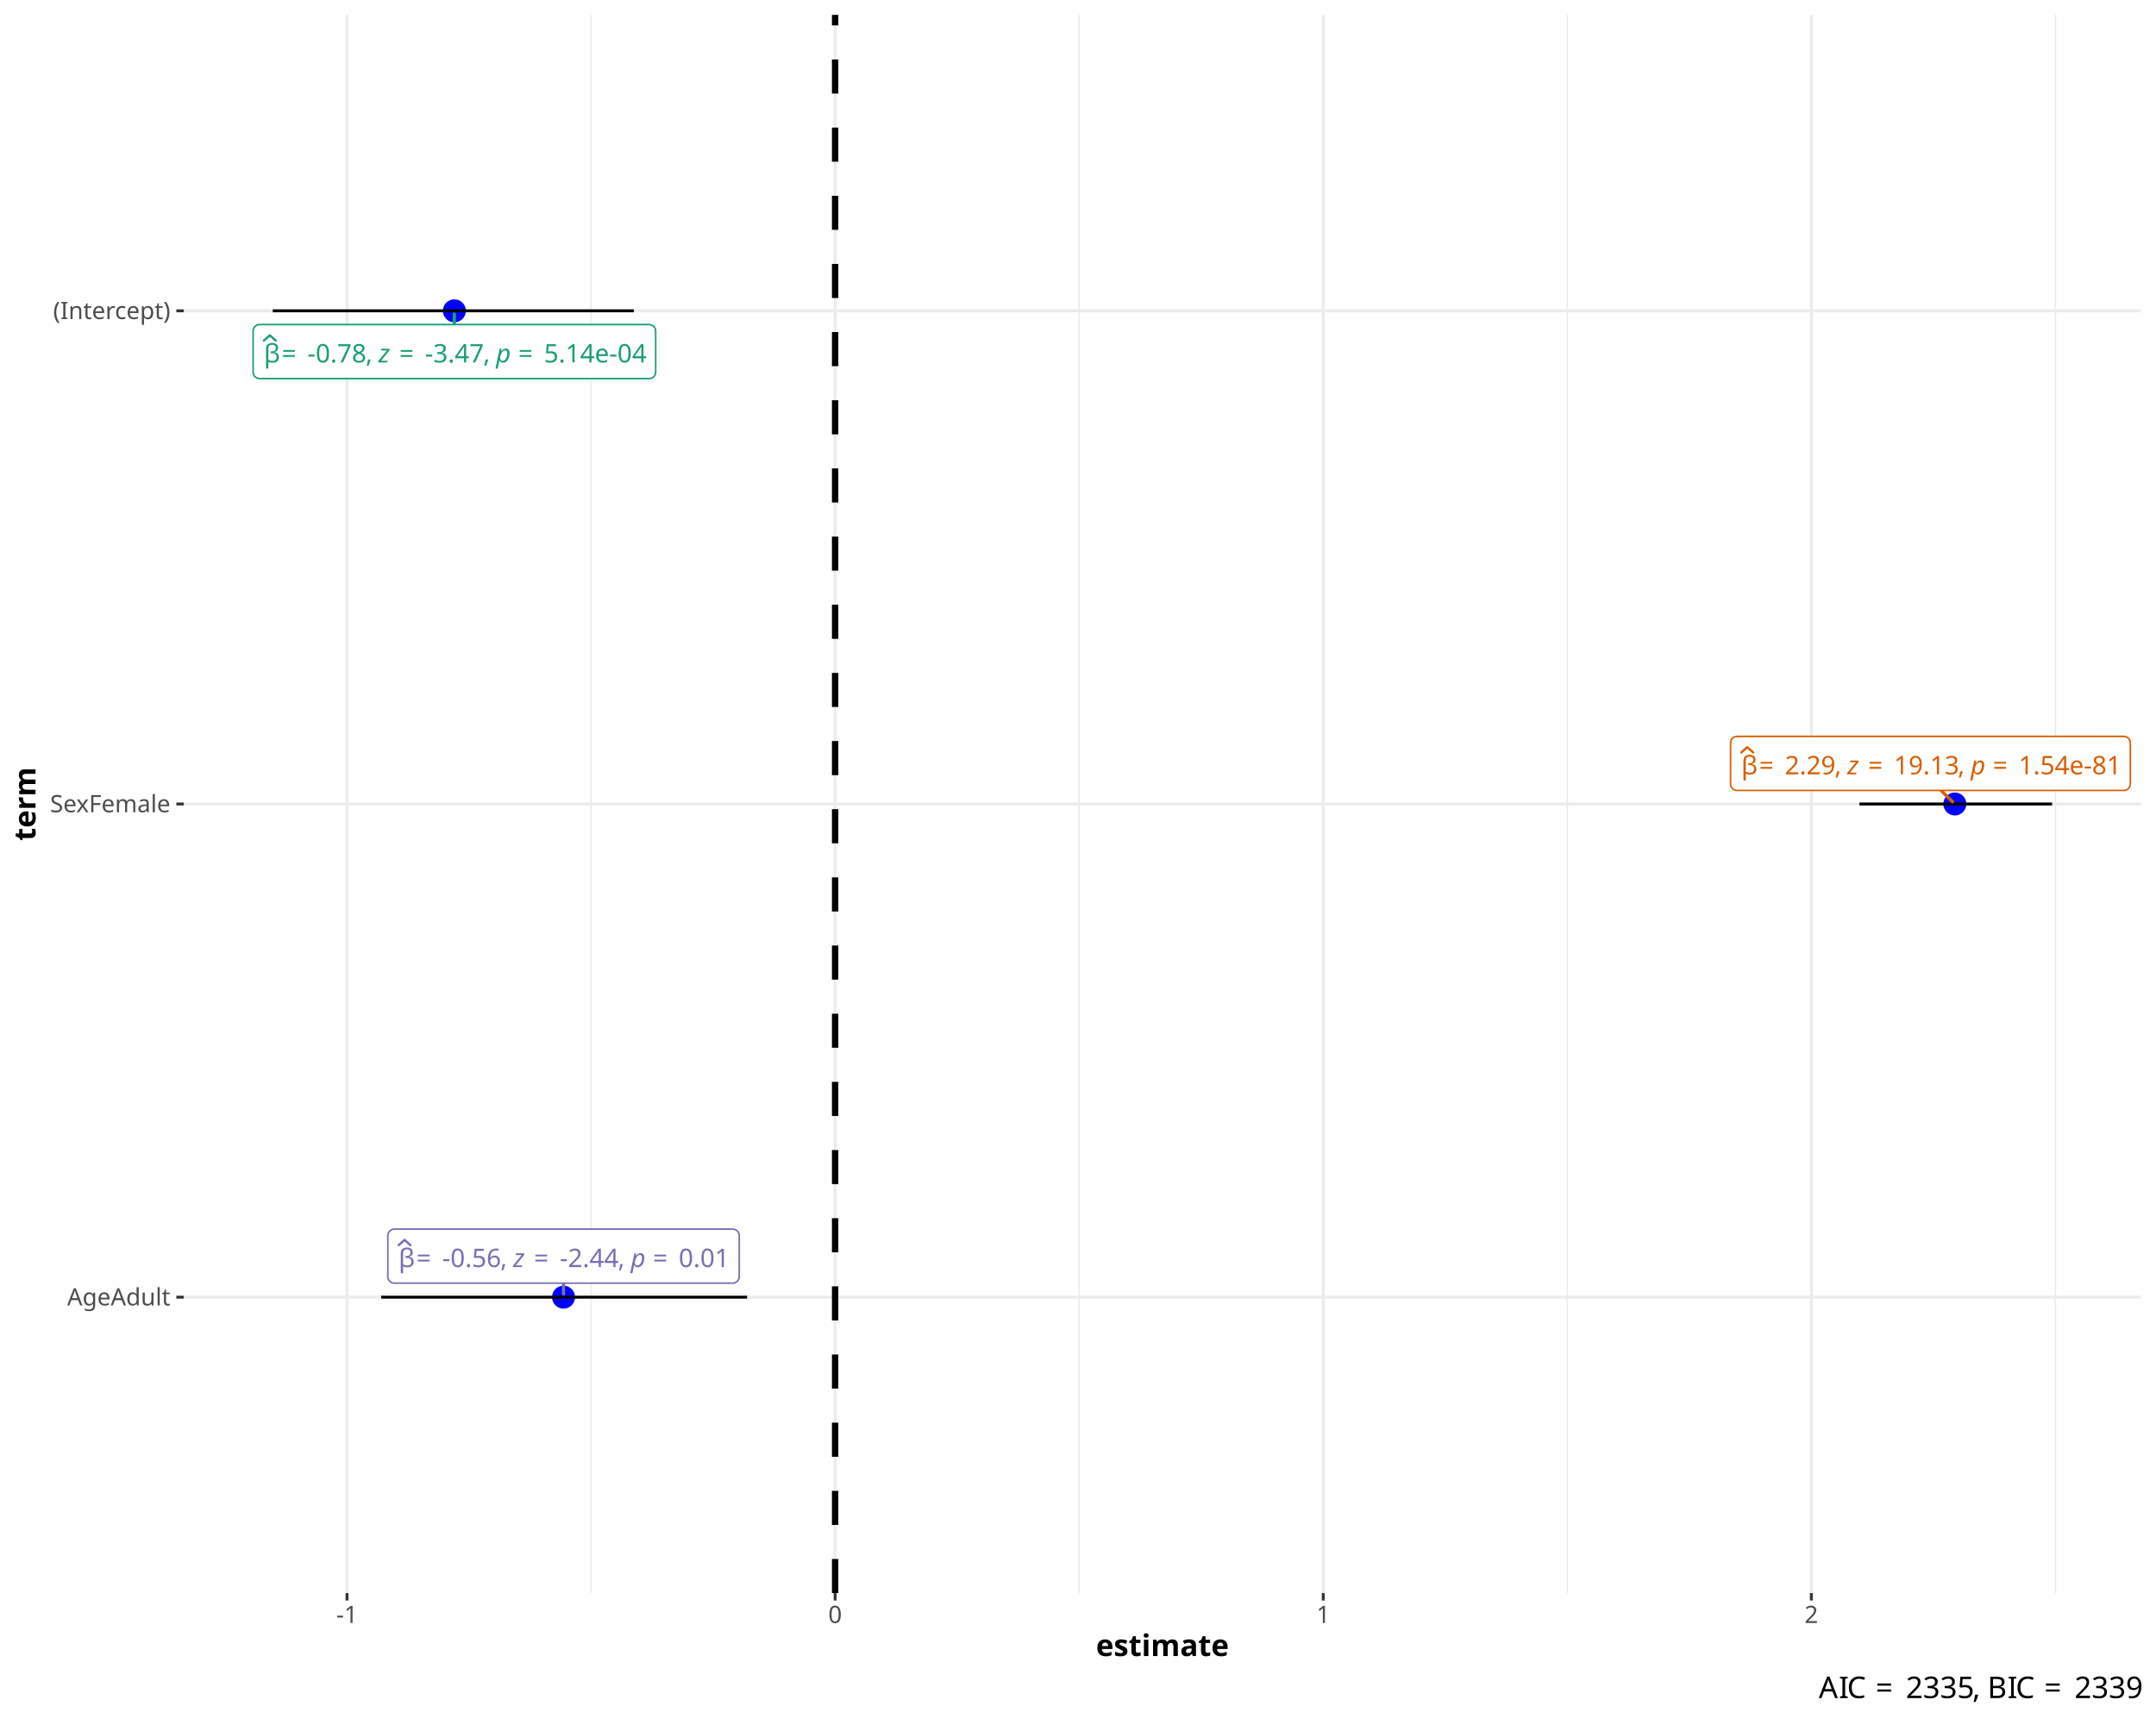
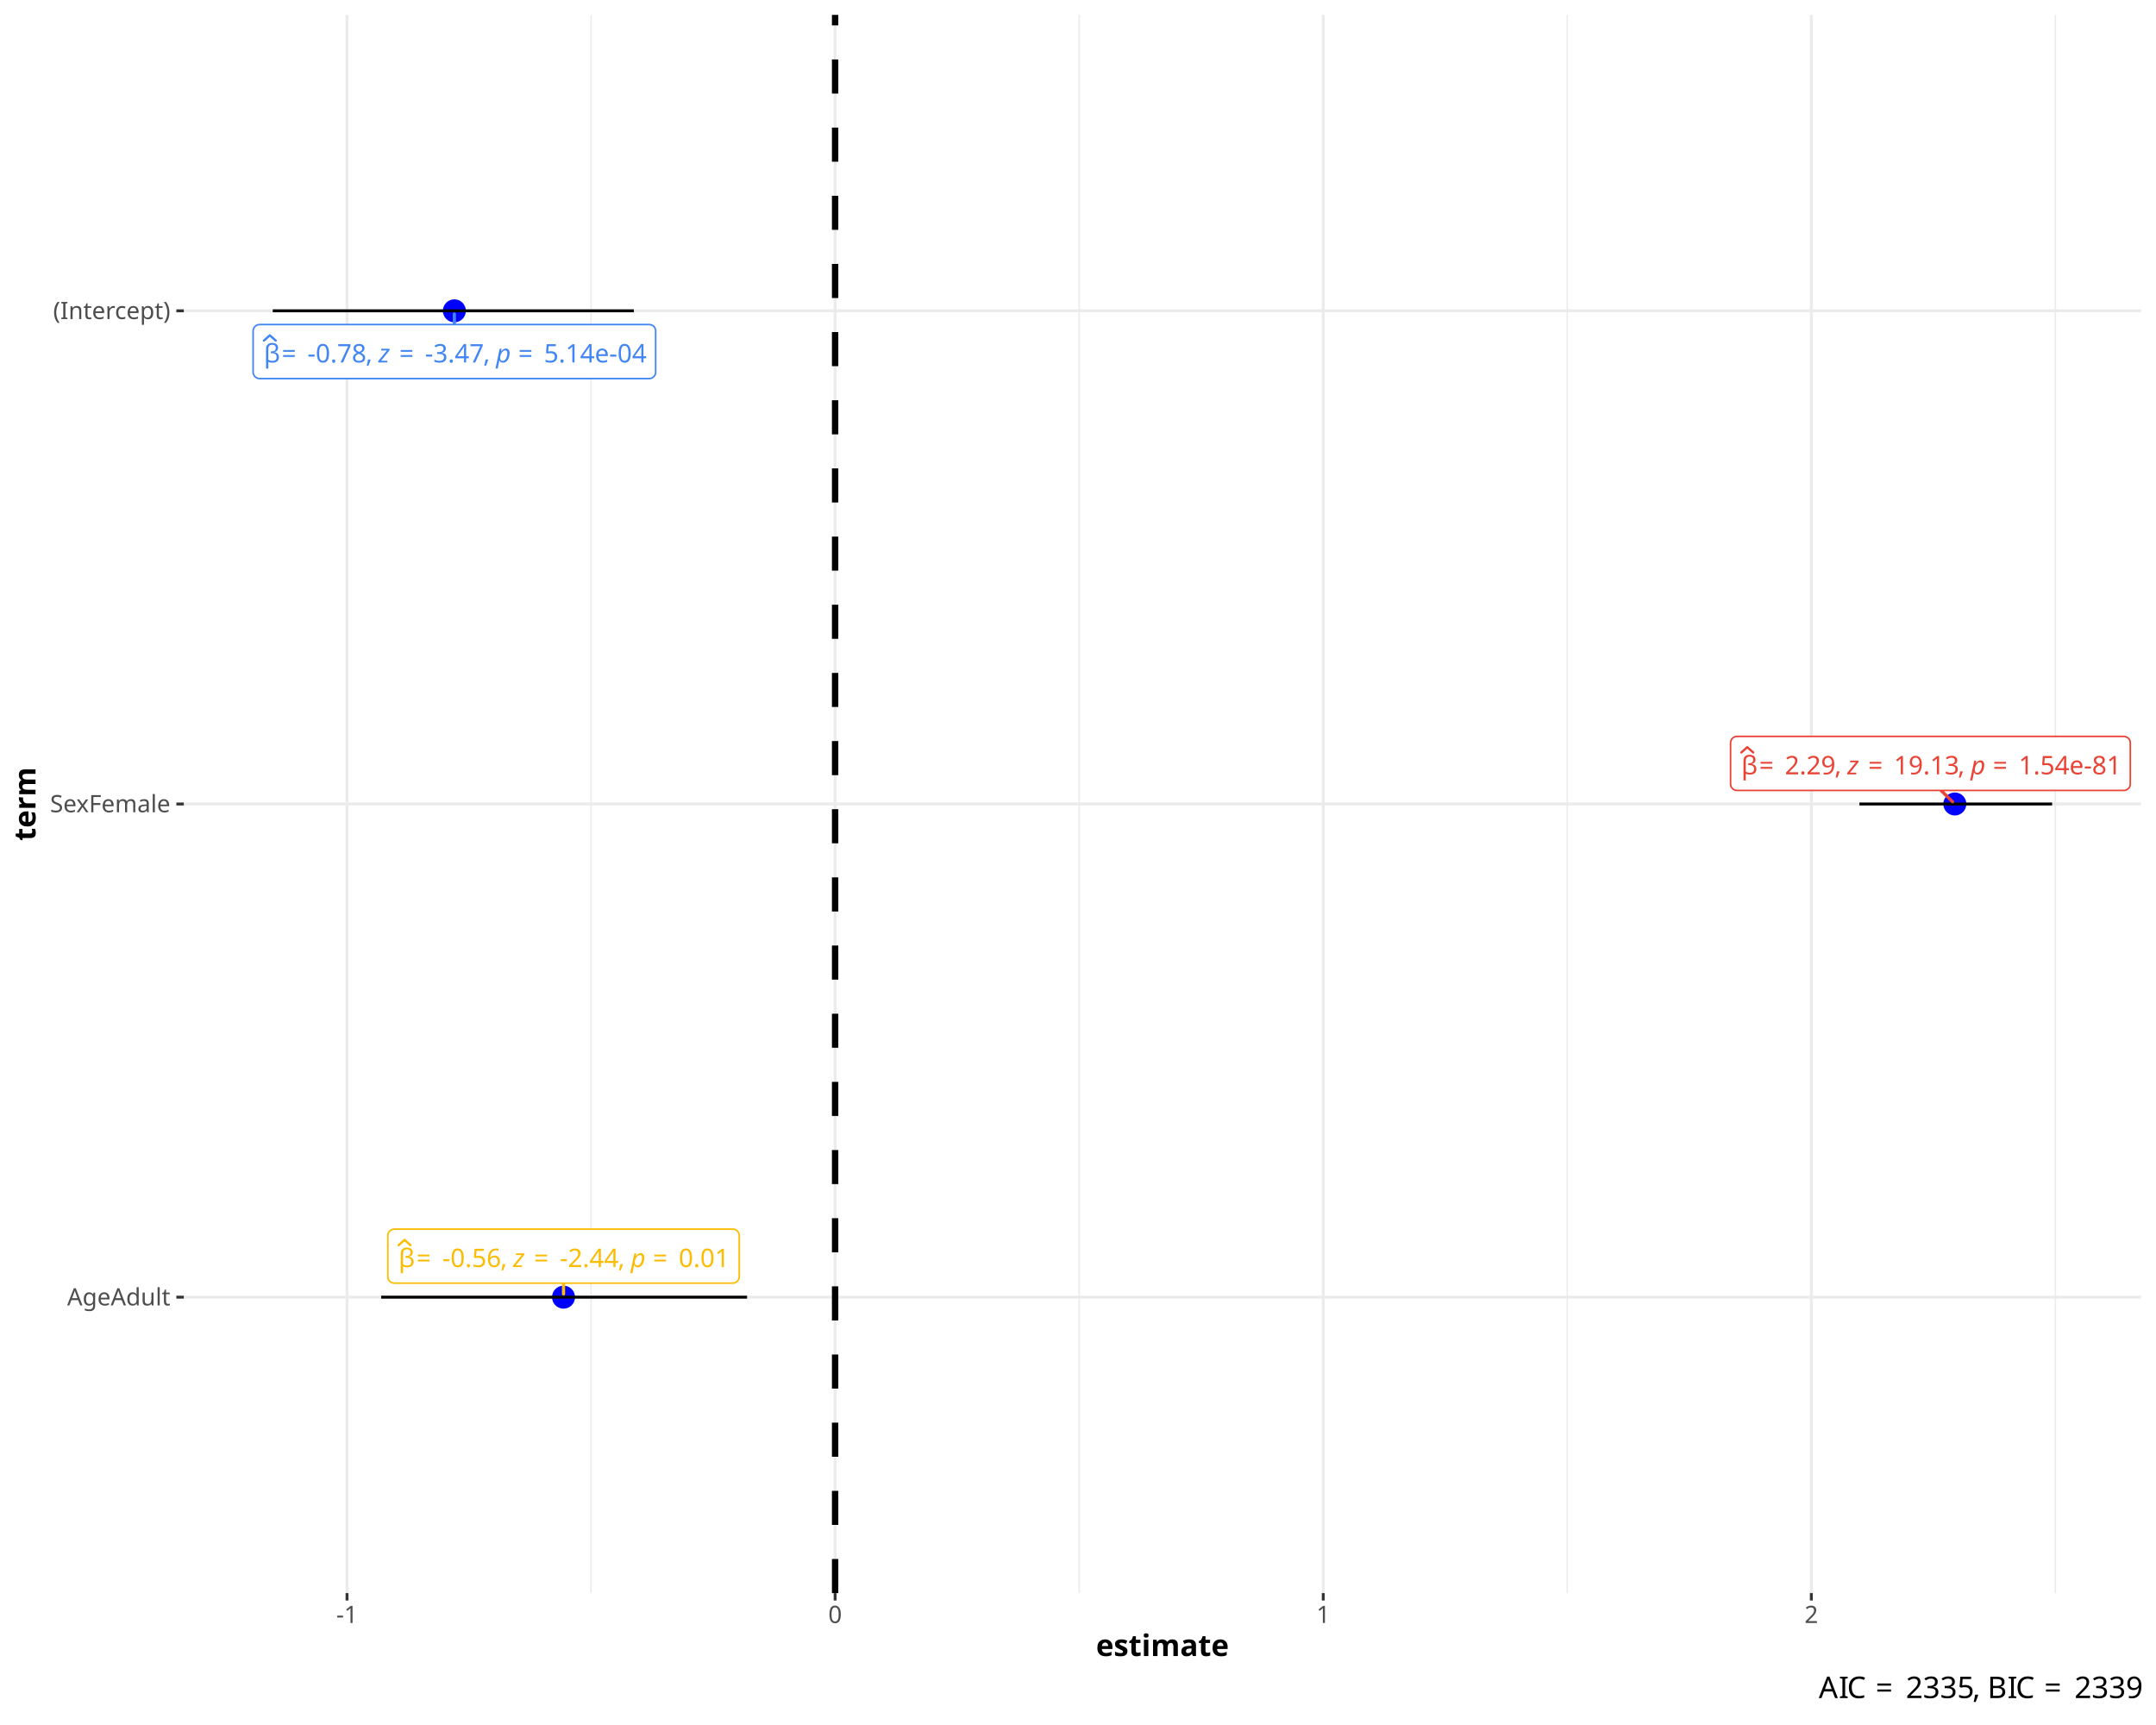
<svg xmlns="http://www.w3.org/2000/svg" class="svglite" data-engine-version="2.0" width="720.00pt" height="576.00pt" viewBox="0 0 720.00 576.00">
  <defs>
    <style type="text/css">
    .svglite line, .svglite polyline, .svglite polygon, .svglite path, .svglite rect, .svglite circle {
      fill: none;
      stroke: #000000;
      stroke-linecap: round;
      stroke-linejoin: round;
      stroke-miterlimit: 10.00;
    }
  </style>
  </defs>
  <rect width="100%" height="100%" style="stroke: none; fill: #FFFFFF;" />
  <defs>
    <clipPath id="cpMC4wMHw3MjAuMDB8MC4wMHw1NzYuMDA=">
      <rect x="0.00" y="0.00" width="720.00" height="576.00" />
    </clipPath>
  </defs>
  <g clip-path="url(#cpMC4wMHw3MjAuMDB8MC4wMHw1NzYuMDA=)">
    <rect x="0.00" y="0.00" width="720.00" height="576.00" style="stroke-width: 0.97; stroke: #FFFFFF; fill: #FFFFFF;" />
  </g>
  <defs>
    <clipPath id="cpNjEuMzh8NzE1LjAyfDQuOTh8NTMxLjk1">
      <rect x="61.38" y="4.98" width="653.64" height="526.97" />
    </clipPath>
  </defs>
  <g clip-path="url(#cpNjEuMzh8NzE1LjAyfDQuOTh8NTMxLjk1)">
    <rect x="61.38" y="4.98" width="653.64" height="526.97" style="stroke-width: 0.97; stroke: none; fill: #FFFFFF;" />
    <polyline points="197.39,531.95 197.39,4.98 " style="stroke-width: 0.48; stroke: #EBEBEB; stroke-linecap: butt;" />
    <polyline points="360.40,531.95 360.40,4.98 " style="stroke-width: 0.48; stroke: #EBEBEB; stroke-linecap: butt;" />
    <polyline points="523.40,531.95 523.40,4.98 " style="stroke-width: 0.48; stroke: #EBEBEB; stroke-linecap: butt;" />
    <polyline points="686.40,531.95 686.40,4.98 " style="stroke-width: 0.48; stroke: #EBEBEB; stroke-linecap: butt;" />
    <polyline points="61.38,433.14 715.02,433.14 " style="stroke-width: 0.97; stroke: #EBEBEB; stroke-linecap: butt;" />
    <polyline points="61.38,268.46 715.02,268.46 " style="stroke-width: 0.97; stroke: #EBEBEB; stroke-linecap: butt;" />
    <polyline points="61.38,103.79 715.02,103.79 " style="stroke-width: 0.97; stroke: #EBEBEB; stroke-linecap: butt;" />
    <polyline points="115.89,531.95 115.89,4.98 " style="stroke-width: 0.97; stroke: #EBEBEB; stroke-linecap: butt;" />
    <polyline points="278.89,531.95 278.89,4.98 " style="stroke-width: 0.97; stroke: #EBEBEB; stroke-linecap: butt;" />
    <polyline points="441.90,531.95 441.90,4.98 " style="stroke-width: 0.97; stroke: #EBEBEB; stroke-linecap: butt;" />
    <polyline points="604.90,531.95 604.90,4.98 " style="stroke-width: 0.97; stroke: #EBEBEB; stroke-linecap: butt;" />
    <circle cx="151.74" cy="103.79" r="3.52" style="stroke-width: 0.64; stroke: #0000FF; fill: #0000FF;" />
    <circle cx="652.82" cy="268.46" r="3.52" style="stroke-width: 0.64; stroke: #0000FF; fill: #0000FF;" />
    <circle cx="188.19" cy="433.14" r="3.52" style="stroke-width: 0.64; stroke: #0000FF; fill: #0000FF;" />
    <polyline points="211.67,103.79 211.67,103.79 " style="stroke-width: 0.97; stroke-linecap: butt;" />
    <polyline points="211.67,103.79 91.09,103.79 " style="stroke-width: 0.97; stroke-linecap: butt;" />
    <polyline points="91.09,103.79 91.09,103.79 " style="stroke-width: 0.97; stroke-linecap: butt;" />
    <polyline points="685.31,268.46 685.31,268.46 " style="stroke-width: 0.97; stroke-linecap: butt;" />
    <polyline points="685.31,268.46 620.96,268.46 " style="stroke-width: 0.97; stroke-linecap: butt;" />
    <polyline points="620.96,268.46 620.96,268.46 " style="stroke-width: 0.97; stroke-linecap: butt;" />
    <polyline points="249.48,433.14 249.48,433.14 " style="stroke-width: 0.97; stroke-linecap: butt;" />
    <polyline points="249.48,433.14 127.30,433.14 " style="stroke-width: 0.97; stroke-linecap: butt;" />
    <polyline points="127.30,433.14 127.30,433.14 " style="stroke-width: 0.97; stroke-linecap: butt;" />
    <line x1="278.89" y1="531.95" x2="278.89" y2="4.98" style="stroke-width: 2.13; stroke-dasharray: 11.38,11.38; stroke-linecap: butt;" />
-     <line x1="151.74" y1="108.37" x2="151.74" y2="104.85" style="stroke-width: 1.07; stroke: #1B9E77;" />
-     <line x1="648.20" y1="263.93" x2="652.06" y2="267.72" style="stroke-width: 1.07; stroke: #D95F02;" />
-     <line x1="188.19" y1="428.46" x2="188.19" y2="432.07" style="stroke-width: 1.07; stroke: #7570B3;" />
-     <polygon points="86.69,126.41 216.80,126.41 216.72,126.41 217.06,126.39 217.40,126.32 217.73,126.20 218.03,126.02 218.30,125.80 218.53,125.54 218.71,125.25 218.85,124.93 218.93,124.59 218.96,124.25 218.96,124.25 218.96,110.53 218.96,110.53 218.93,110.19 218.85,109.85 218.71,109.53 218.53,109.23 218.30,108.97 218.03,108.75 217.73,108.58 217.40,108.46 217.06,108.39 216.80,108.37 86.69,108.37 86.95,108.39 86.60,108.37 86.25,108.42 85.92,108.51 85.61,108.66 85.32,108.86 85.07,109.10 84.86,109.38 84.70,109.69 84.59,110.02 84.53,110.36 84.53,110.53 84.53,124.25 84.53,124.07 84.53,124.42 84.59,124.76 84.70,125.09 84.86,125.40 85.07,125.68 85.32,125.92 85.61,126.12 85.92,126.27 86.25,126.36 86.60,126.41 " style="stroke-width: 0.53; stroke: #1B9E77; fill: #FFFFFF;" />
-     <text x="88.13" y="121.03" style="font-size: 8.54px; fill: #1B9E77; font-family: sans;" textLength="3.96px" lengthAdjust="spacingAndGlyphs">β</text>
-     <polyline points="88.13,113.73 90.11,111.97 92.09,113.73 " style="stroke-width: 0.75; stroke: #1B9E77;" />
-     <text x="94.06" y="121.03" style="font-size: 8.54px; fill: #1B9E77; font-family: sans;" textLength="6.63px" lengthAdjust="spacingAndGlyphs">=</text>
-     <text x="102.66" y="121.03" style="font-size: 8.54px; fill: #1B9E77; font-family: sans;" textLength="19.46px" lengthAdjust="spacingAndGlyphs">-0.78</text>
-     <text x="122.12" y="121.03" style="font-size: 8.54px; fill: #1B9E77; font-family: sans;" textLength="2.14px" lengthAdjust="spacingAndGlyphs">,</text>
-     <text x="124.26" y="121.03" style="font-size: 8.54px; fill: #1B9E77; font-family: sans;" textLength="2.14px" lengthAdjust="spacingAndGlyphs"> </text>
-     <text x="126.39" y="121.03" style="font-size: 8.54px; font-style: italic; fill: #1B9E77; font-family: sans;" textLength="4.27px" lengthAdjust="spacingAndGlyphs">z</text>
-     <text x="133.32" y="121.03" style="font-size: 8.54px; fill: #1B9E77; font-family: sans;" textLength="6.63px" lengthAdjust="spacingAndGlyphs">=</text>
-     <text x="141.92" y="121.03" style="font-size: 8.54px; fill: #1B9E77; font-family: sans;" textLength="19.46px" lengthAdjust="spacingAndGlyphs">-3.47</text>
-     <text x="161.38" y="121.03" style="font-size: 8.54px; fill: #1B9E77; font-family: sans;" textLength="2.14px" lengthAdjust="spacingAndGlyphs">,</text>
-     <text x="163.51" y="121.03" style="font-size: 8.54px; fill: #1B9E77; font-family: sans;" textLength="2.14px" lengthAdjust="spacingAndGlyphs"> </text>
-     <text x="165.65" y="121.03" style="font-size: 8.54px; font-style: italic; fill: #1B9E77; font-family: sans;" textLength="4.75px" lengthAdjust="spacingAndGlyphs">p</text>
-     <text x="173.06" y="121.03" style="font-size: 8.54px; fill: #1B9E77; font-family: sans;" textLength="6.63px" lengthAdjust="spacingAndGlyphs">=</text>
-     <text x="181.66" y="121.03" style="font-size: 8.54px; fill: #1B9E77; font-family: sans;" textLength="33.70px" lengthAdjust="spacingAndGlyphs">5.14e-04</text>
-     <polygon points="580.08,263.93 709.26,263.93 709.17,263.93 709.52,263.92 709.86,263.85 710.18,263.72 710.49,263.55 710.75,263.33 710.99,263.07 711.17,262.78 711.31,262.46 711.39,262.12 711.42,261.77 711.42,261.77 711.42,248.06 711.42,248.06 711.39,247.71 711.31,247.37 711.17,247.05 710.99,246.76 710.75,246.50 710.49,246.28 710.18,246.11 709.86,245.98 709.52,245.91 709.26,245.90 580.08,245.90 580.34,245.91 579.99,245.90 579.65,245.94 579.31,246.04 579.00,246.19 578.71,246.38 578.46,246.63 578.25,246.90 578.09,247.21 577.98,247.54 577.93,247.88 577.92,248.06 577.92,261.77 577.93,261.60 577.93,261.95 577.98,262.29 578.09,262.62 578.25,262.93 578.46,263.20 578.71,263.45 579.00,263.64 579.31,263.79 579.65,263.89 579.99,263.93 " style="stroke-width: 0.53; stroke: #D95F02; fill: #FFFFFF;" />
-     <text x="581.52" y="258.56" style="font-size: 8.54px; fill: #D95F02; font-family: sans;" textLength="3.96px" lengthAdjust="spacingAndGlyphs">β</text>
-     <polyline points="581.52,251.26 583.50,249.50 585.48,251.26 " style="stroke-width: 0.75; stroke: #D95F02;" />
-     <text x="587.45" y="258.56" style="font-size: 8.54px; fill: #D95F02; font-family: sans;" textLength="6.63px" lengthAdjust="spacingAndGlyphs">=</text>
-     <text x="596.06" y="258.56" style="font-size: 8.54px; fill: #D95F02; font-family: sans;" textLength="16.61px" lengthAdjust="spacingAndGlyphs">2.29</text>
-     <text x="612.67" y="258.56" style="font-size: 8.54px; fill: #D95F02; font-family: sans;" textLength="2.14px" lengthAdjust="spacingAndGlyphs">,</text>
-     <text x="614.81" y="258.56" style="font-size: 8.54px; fill: #D95F02; font-family: sans;" textLength="2.14px" lengthAdjust="spacingAndGlyphs"> </text>
-     <text x="616.94" y="258.56" style="font-size: 8.54px; font-style: italic; fill: #D95F02; font-family: sans;" textLength="4.27px" lengthAdjust="spacingAndGlyphs">z</text>
-     <text x="623.87" y="258.56" style="font-size: 8.54px; fill: #D95F02; font-family: sans;" textLength="6.63px" lengthAdjust="spacingAndGlyphs">=</text>
-     <text x="632.47" y="258.56" style="font-size: 8.54px; fill: #D95F02; font-family: sans;" textLength="21.36px" lengthAdjust="spacingAndGlyphs">19.13</text>
-     <text x="653.83" y="258.56" style="font-size: 8.54px; fill: #D95F02; font-family: sans;" textLength="2.14px" lengthAdjust="spacingAndGlyphs">,</text>
-     <text x="655.97" y="258.56" style="font-size: 8.54px; fill: #D95F02; font-family: sans;" textLength="2.14px" lengthAdjust="spacingAndGlyphs"> </text>
-     <text x="658.10" y="258.56" style="font-size: 8.54px; font-style: italic; fill: #D95F02; font-family: sans;" textLength="4.75px" lengthAdjust="spacingAndGlyphs">p</text>
-     <text x="665.52" y="258.56" style="font-size: 8.54px; fill: #D95F02; font-family: sans;" textLength="6.63px" lengthAdjust="spacingAndGlyphs">=</text>
-     <text x="674.12" y="258.56" style="font-size: 8.54px; fill: #D95F02; font-family: sans;" textLength="33.70px" lengthAdjust="spacingAndGlyphs">1.54e-81</text>
-     <polygon points="131.68,428.46 244.71,428.46 244.62,428.46 244.97,428.44 245.31,428.37 245.63,428.25 245.93,428.08 246.20,427.86 246.43,427.60 246.62,427.30 246.76,426.98 246.84,426.65 246.87,426.30 246.87,426.30 246.87,412.58 246.87,412.58 246.84,412.24 246.76,411.90 246.62,411.58 246.43,411.29 246.20,411.03 245.93,410.81 245.63,410.63 245.31,410.51 244.97,410.44 244.71,410.42 131.68,410.42 131.94,410.44 131.59,410.43 131.25,410.47 130.91,410.56 130.60,410.71 130.31,410.91 130.06,411.15 129.85,411.43 129.69,411.74 129.58,412.07 129.52,412.41 129.52,412.58 129.52,426.30 129.52,426.13 129.52,426.47 129.58,426.82 129.69,427.15 129.85,427.45 130.06,427.73 130.31,427.97 130.60,428.17 130.91,428.32 131.25,428.42 131.59,428.46 " style="stroke-width: 0.53; stroke: #7570B3; fill: #FFFFFF;" />
-     <text x="133.12" y="423.09" style="font-size: 8.54px; fill: #7570B3; font-family: sans;" textLength="3.96px" lengthAdjust="spacingAndGlyphs">β</text>
-     <polyline points="133.12,415.79 135.10,414.02 137.08,415.79 " style="stroke-width: 0.75; stroke: #7570B3;" />
-     <text x="139.05" y="423.09" style="font-size: 8.54px; fill: #7570B3; font-family: sans;" textLength="6.63px" lengthAdjust="spacingAndGlyphs">=</text>
-     <text x="147.66" y="423.09" style="font-size: 8.54px; fill: #7570B3; font-family: sans;" textLength="19.46px" lengthAdjust="spacingAndGlyphs">-0.56</text>
-     <text x="167.11" y="423.09" style="font-size: 8.54px; fill: #7570B3; font-family: sans;" textLength="2.14px" lengthAdjust="spacingAndGlyphs">,</text>
-     <text x="169.25" y="423.09" style="font-size: 8.54px; fill: #7570B3; font-family: sans;" textLength="2.14px" lengthAdjust="spacingAndGlyphs"> </text>
-     <text x="171.38" y="423.09" style="font-size: 8.54px; font-style: italic; fill: #7570B3; font-family: sans;" textLength="4.27px" lengthAdjust="spacingAndGlyphs">z</text>
-     <text x="178.31" y="423.09" style="font-size: 8.54px; fill: #7570B3; font-family: sans;" textLength="6.63px" lengthAdjust="spacingAndGlyphs">=</text>
-     <text x="186.91" y="423.09" style="font-size: 8.54px; fill: #7570B3; font-family: sans;" textLength="19.46px" lengthAdjust="spacingAndGlyphs">-2.44</text>
-     <text x="206.37" y="423.09" style="font-size: 8.54px; fill: #7570B3; font-family: sans;" textLength="2.14px" lengthAdjust="spacingAndGlyphs">,</text>
-     <text x="208.50" y="423.09" style="font-size: 8.54px; fill: #7570B3; font-family: sans;" textLength="2.14px" lengthAdjust="spacingAndGlyphs"> </text>
-     <text x="210.64" y="423.09" style="font-size: 8.54px; font-style: italic; fill: #7570B3; font-family: sans;" textLength="4.75px" lengthAdjust="spacingAndGlyphs">p</text>
-     <text x="218.05" y="423.09" style="font-size: 8.54px; fill: #7570B3; font-family: sans;" textLength="6.63px" lengthAdjust="spacingAndGlyphs">=</text>
-     <text x="226.65" y="423.09" style="font-size: 8.54px; fill: #7570B3; font-family: sans;" textLength="16.61px" lengthAdjust="spacingAndGlyphs">0.01</text>
+     <line x1="151.74" y1="108.37" x2="151.74" y2="104.85" style="stroke-width: 1.07; stroke: #4285F4;" />
+     <line x1="648.20" y1="263.93" x2="652.06" y2="267.72" style="stroke-width: 1.07; stroke: #EA4335;" />
+     <line x1="188.19" y1="428.46" x2="188.19" y2="432.07" style="stroke-width: 1.07; stroke: #FBBC04;" />
+     <polygon points="86.69,126.41 216.80,126.41 216.72,126.41 217.06,126.39 217.40,126.32 217.73,126.20 218.03,126.02 218.30,125.80 218.53,125.54 218.71,125.25 218.85,124.93 218.93,124.59 218.96,124.25 218.96,124.25 218.96,110.53 218.96,110.53 218.93,110.19 218.85,109.85 218.71,109.53 218.53,109.23 218.30,108.97 218.03,108.75 217.73,108.58 217.40,108.46 217.06,108.39 216.80,108.37 86.69,108.37 86.95,108.39 86.60,108.37 86.25,108.42 85.92,108.51 85.61,108.66 85.32,108.86 85.07,109.10 84.86,109.38 84.70,109.69 84.59,110.02 84.53,110.36 84.53,110.53 84.53,124.25 84.53,124.07 84.53,124.42 84.59,124.76 84.70,125.09 84.86,125.40 85.07,125.68 85.32,125.92 85.61,126.12 85.92,126.27 86.25,126.36 86.60,126.41 " style="stroke-width: 0.53; stroke: #4285F4; fill: #FFFFFF;" />
+     <text x="88.13" y="121.03" style="font-size: 8.54px; fill: #4285F4; font-family: sans;" textLength="3.96px" lengthAdjust="spacingAndGlyphs">β</text>
+     <polyline points="88.13,113.73 90.11,111.97 92.09,113.73 " style="stroke-width: 0.75; stroke: #4285F4;" />
+     <text x="94.06" y="121.03" style="font-size: 8.54px; fill: #4285F4; font-family: sans;" textLength="6.63px" lengthAdjust="spacingAndGlyphs">=</text>
+     <text x="102.66" y="121.03" style="font-size: 8.54px; fill: #4285F4; font-family: sans;" textLength="19.46px" lengthAdjust="spacingAndGlyphs">-0.78</text>
+     <text x="122.12" y="121.03" style="font-size: 8.54px; fill: #4285F4; font-family: sans;" textLength="2.14px" lengthAdjust="spacingAndGlyphs">,</text>
+     <text x="124.26" y="121.03" style="font-size: 8.54px; fill: #4285F4; font-family: sans;" textLength="2.14px" lengthAdjust="spacingAndGlyphs"> </text>
+     <text x="126.39" y="121.03" style="font-size: 8.54px; font-style: italic; fill: #4285F4; font-family: sans;" textLength="4.27px" lengthAdjust="spacingAndGlyphs">z</text>
+     <text x="133.32" y="121.03" style="font-size: 8.54px; fill: #4285F4; font-family: sans;" textLength="6.63px" lengthAdjust="spacingAndGlyphs">=</text>
+     <text x="141.92" y="121.03" style="font-size: 8.54px; fill: #4285F4; font-family: sans;" textLength="19.46px" lengthAdjust="spacingAndGlyphs">-3.47</text>
+     <text x="161.38" y="121.03" style="font-size: 8.54px; fill: #4285F4; font-family: sans;" textLength="2.14px" lengthAdjust="spacingAndGlyphs">,</text>
+     <text x="163.51" y="121.03" style="font-size: 8.54px; fill: #4285F4; font-family: sans;" textLength="2.14px" lengthAdjust="spacingAndGlyphs"> </text>
+     <text x="165.65" y="121.03" style="font-size: 8.54px; font-style: italic; fill: #4285F4; font-family: sans;" textLength="4.75px" lengthAdjust="spacingAndGlyphs">p</text>
+     <text x="173.06" y="121.03" style="font-size: 8.54px; fill: #4285F4; font-family: sans;" textLength="6.63px" lengthAdjust="spacingAndGlyphs">=</text>
+     <text x="181.66" y="121.03" style="font-size: 8.54px; fill: #4285F4; font-family: sans;" textLength="33.70px" lengthAdjust="spacingAndGlyphs">5.14e-04</text>
+     <polygon points="580.08,263.93 709.26,263.93 709.17,263.93 709.52,263.92 709.86,263.85 710.18,263.72 710.49,263.55 710.75,263.33 710.99,263.07 711.17,262.78 711.31,262.46 711.39,262.12 711.42,261.77 711.42,261.77 711.42,248.06 711.42,248.06 711.39,247.71 711.31,247.37 711.17,247.05 710.99,246.76 710.75,246.50 710.49,246.28 710.18,246.11 709.86,245.98 709.52,245.91 709.26,245.90 580.08,245.90 580.34,245.91 579.99,245.90 579.65,245.94 579.31,246.04 579.00,246.19 578.71,246.38 578.46,246.63 578.25,246.90 578.09,247.21 577.98,247.54 577.93,247.88 577.92,248.06 577.92,261.77 577.93,261.60 577.93,261.95 577.98,262.29 578.09,262.62 578.25,262.93 578.46,263.20 578.71,263.45 579.00,263.64 579.31,263.79 579.65,263.89 579.99,263.93 " style="stroke-width: 0.53; stroke: #EA4335; fill: #FFFFFF;" />
+     <text x="581.52" y="258.56" style="font-size: 8.54px; fill: #EA4335; font-family: sans;" textLength="3.96px" lengthAdjust="spacingAndGlyphs">β</text>
+     <polyline points="581.52,251.26 583.50,249.50 585.48,251.26 " style="stroke-width: 0.75; stroke: #EA4335;" />
+     <text x="587.45" y="258.56" style="font-size: 8.54px; fill: #EA4335; font-family: sans;" textLength="6.63px" lengthAdjust="spacingAndGlyphs">=</text>
+     <text x="596.06" y="258.56" style="font-size: 8.54px; fill: #EA4335; font-family: sans;" textLength="16.61px" lengthAdjust="spacingAndGlyphs">2.29</text>
+     <text x="612.67" y="258.56" style="font-size: 8.54px; fill: #EA4335; font-family: sans;" textLength="2.14px" lengthAdjust="spacingAndGlyphs">,</text>
+     <text x="614.81" y="258.56" style="font-size: 8.54px; fill: #EA4335; font-family: sans;" textLength="2.14px" lengthAdjust="spacingAndGlyphs"> </text>
+     <text x="616.94" y="258.56" style="font-size: 8.54px; font-style: italic; fill: #EA4335; font-family: sans;" textLength="4.27px" lengthAdjust="spacingAndGlyphs">z</text>
+     <text x="623.87" y="258.56" style="font-size: 8.54px; fill: #EA4335; font-family: sans;" textLength="6.63px" lengthAdjust="spacingAndGlyphs">=</text>
+     <text x="632.47" y="258.56" style="font-size: 8.54px; fill: #EA4335; font-family: sans;" textLength="21.36px" lengthAdjust="spacingAndGlyphs">19.13</text>
+     <text x="653.83" y="258.56" style="font-size: 8.54px; fill: #EA4335; font-family: sans;" textLength="2.14px" lengthAdjust="spacingAndGlyphs">,</text>
+     <text x="655.97" y="258.56" style="font-size: 8.54px; fill: #EA4335; font-family: sans;" textLength="2.14px" lengthAdjust="spacingAndGlyphs"> </text>
+     <text x="658.10" y="258.56" style="font-size: 8.54px; font-style: italic; fill: #EA4335; font-family: sans;" textLength="4.75px" lengthAdjust="spacingAndGlyphs">p</text>
+     <text x="665.52" y="258.56" style="font-size: 8.54px; fill: #EA4335; font-family: sans;" textLength="6.63px" lengthAdjust="spacingAndGlyphs">=</text>
+     <text x="674.12" y="258.56" style="font-size: 8.54px; fill: #EA4335; font-family: sans;" textLength="33.70px" lengthAdjust="spacingAndGlyphs">1.54e-81</text>
+     <polygon points="131.68,428.46 244.71,428.46 244.62,428.46 244.97,428.44 245.31,428.37 245.63,428.25 245.93,428.08 246.20,427.86 246.43,427.60 246.62,427.30 246.76,426.98 246.84,426.65 246.87,426.30 246.87,426.30 246.87,412.58 246.87,412.58 246.84,412.24 246.76,411.90 246.62,411.58 246.43,411.29 246.20,411.03 245.93,410.81 245.63,410.63 245.31,410.51 244.97,410.44 244.71,410.42 131.68,410.42 131.94,410.44 131.59,410.43 131.25,410.47 130.91,410.56 130.60,410.71 130.31,410.91 130.06,411.15 129.85,411.43 129.69,411.74 129.58,412.07 129.52,412.41 129.52,412.58 129.52,426.30 129.52,426.13 129.52,426.47 129.58,426.82 129.69,427.15 129.85,427.45 130.06,427.73 130.31,427.97 130.60,428.17 130.91,428.32 131.25,428.42 131.59,428.46 " style="stroke-width: 0.53; stroke: #FBBC04; fill: #FFFFFF;" />
+     <text x="133.12" y="423.09" style="font-size: 8.54px; fill: #FBBC04; font-family: sans;" textLength="3.96px" lengthAdjust="spacingAndGlyphs">β</text>
+     <polyline points="133.12,415.79 135.10,414.02 137.08,415.79 " style="stroke-width: 0.75; stroke: #FBBC04;" />
+     <text x="139.05" y="423.09" style="font-size: 8.54px; fill: #FBBC04; font-family: sans;" textLength="6.63px" lengthAdjust="spacingAndGlyphs">=</text>
+     <text x="147.66" y="423.09" style="font-size: 8.54px; fill: #FBBC04; font-family: sans;" textLength="19.46px" lengthAdjust="spacingAndGlyphs">-0.56</text>
+     <text x="167.11" y="423.09" style="font-size: 8.54px; fill: #FBBC04; font-family: sans;" textLength="2.14px" lengthAdjust="spacingAndGlyphs">,</text>
+     <text x="169.25" y="423.09" style="font-size: 8.54px; fill: #FBBC04; font-family: sans;" textLength="2.14px" lengthAdjust="spacingAndGlyphs"> </text>
+     <text x="171.38" y="423.09" style="font-size: 8.54px; font-style: italic; fill: #FBBC04; font-family: sans;" textLength="4.27px" lengthAdjust="spacingAndGlyphs">z</text>
+     <text x="178.31" y="423.09" style="font-size: 8.54px; fill: #FBBC04; font-family: sans;" textLength="6.63px" lengthAdjust="spacingAndGlyphs">=</text>
+     <text x="186.91" y="423.09" style="font-size: 8.54px; fill: #FBBC04; font-family: sans;" textLength="19.46px" lengthAdjust="spacingAndGlyphs">-2.44</text>
+     <text x="206.37" y="423.09" style="font-size: 8.54px; fill: #FBBC04; font-family: sans;" textLength="2.14px" lengthAdjust="spacingAndGlyphs">,</text>
+     <text x="208.50" y="423.09" style="font-size: 8.54px; fill: #FBBC04; font-family: sans;" textLength="2.14px" lengthAdjust="spacingAndGlyphs"> </text>
+     <text x="210.64" y="423.09" style="font-size: 8.54px; font-style: italic; fill: #FBBC04; font-family: sans;" textLength="4.75px" lengthAdjust="spacingAndGlyphs">p</text>
+     <text x="218.05" y="423.09" style="font-size: 8.54px; fill: #FBBC04; font-family: sans;" textLength="6.63px" lengthAdjust="spacingAndGlyphs">=</text>
+     <text x="226.65" y="423.09" style="font-size: 8.54px; fill: #FBBC04; font-family: sans;" textLength="16.61px" lengthAdjust="spacingAndGlyphs">0.01</text>
  </g>
  <g clip-path="url(#cpMC4wMHw3MjAuMDB8MC4wMHw1NzYuMDA=)">
    <text x="56.90" y="435.89" text-anchor="end" style="font-size: 8.00px; fill: #4D4D4D; font-family: sans;" textLength="32.47px" lengthAdjust="spacingAndGlyphs">AgeAdult</text>
    <text x="56.90" y="271.22" text-anchor="end" style="font-size: 8.00px; fill: #4D4D4D; font-family: sans;" textLength="40.47px" lengthAdjust="spacingAndGlyphs">SexFemale</text>
    <text x="56.90" y="106.54" text-anchor="end" style="font-size: 8.00px; fill: #4D4D4D; font-family: sans;" textLength="36.46px" lengthAdjust="spacingAndGlyphs">(Intercept)</text>
    <polyline points="58.89,433.14 61.38,433.14 " style="stroke-width: 0.97; stroke: #333333; stroke-linecap: butt;" />
    <polyline points="58.89,268.46 61.38,268.46 " style="stroke-width: 0.97; stroke: #333333; stroke-linecap: butt;" />
    <polyline points="58.89,103.79 61.38,103.79 " style="stroke-width: 0.97; stroke: #333333; stroke-linecap: butt;" />
    <polyline points="115.89,534.44 115.89,531.95 " style="stroke-width: 0.97; stroke: #333333; stroke-linecap: butt;" />
    <polyline points="278.89,534.44 278.89,531.95 " style="stroke-width: 0.97; stroke: #333333; stroke-linecap: butt;" />
    <polyline points="441.90,534.44 441.90,531.95 " style="stroke-width: 0.97; stroke: #333333; stroke-linecap: butt;" />
    <polyline points="604.90,534.44 604.90,531.95 " style="stroke-width: 0.97; stroke: #333333; stroke-linecap: butt;" />
    <text x="115.89" y="541.94" text-anchor="middle" style="font-size: 8.00px; fill: #4D4D4D; font-family: sans;" textLength="7.11px" lengthAdjust="spacingAndGlyphs">-1</text>
    <text x="278.89" y="541.94" text-anchor="middle" style="font-size: 8.00px; fill: #4D4D4D; font-family: sans;" textLength="4.45px" lengthAdjust="spacingAndGlyphs">0</text>
    <text x="441.90" y="541.94" text-anchor="middle" style="font-size: 8.00px; fill: #4D4D4D; font-family: sans;" textLength="4.45px" lengthAdjust="spacingAndGlyphs">1</text>
    <text x="604.90" y="541.94" text-anchor="middle" style="font-size: 8.00px; fill: #4D4D4D; font-family: sans;" textLength="4.45px" lengthAdjust="spacingAndGlyphs">2</text>
    <text x="388.20" y="552.97" text-anchor="middle" style="font-size: 10.00px; font-weight: bold; font-family: sans;" textLength="37.80px" lengthAdjust="spacingAndGlyphs">estimate</text>
    <text transform="translate(11.86,268.46) rotate(-90)" text-anchor="middle" style="font-size: 10.00px; font-weight: bold; font-family: sans;" textLength="20.00px" lengthAdjust="spacingAndGlyphs">term</text>
    <text x="607.38" y="567.01" style="font-size: 10.00px; font-family: sans;" textLength="6.67px" lengthAdjust="spacingAndGlyphs">A</text>
    <text x="614.05" y="567.01" style="font-size: 10.00px; font-family: sans;" textLength="2.78px" lengthAdjust="spacingAndGlyphs">I</text>
    <text x="616.83" y="567.01" style="font-size: 10.00px; font-family: sans;" textLength="7.22px" lengthAdjust="spacingAndGlyphs">C</text>
    <text x="626.37" y="567.01" style="font-size: 10.00px; font-family: sans;" textLength="7.76px" lengthAdjust="spacingAndGlyphs">=</text>
    <text x="636.45" y="567.01" style="font-size: 10.00px; font-family: sans;" textLength="22.25px" lengthAdjust="spacingAndGlyphs">2335</text>
    <text x="658.70" y="567.01" style="font-size: 10.00px; font-family: sans;" textLength="2.50px" lengthAdjust="spacingAndGlyphs">,</text>
    <text x="661.20" y="567.01" style="font-size: 10.00px; font-family: sans;" textLength="2.50px" lengthAdjust="spacingAndGlyphs"> </text>
    <text x="663.70" y="567.01" style="font-size: 10.00px; font-family: sans;" textLength="6.67px" lengthAdjust="spacingAndGlyphs">B</text>
    <text x="670.37" y="567.01" style="font-size: 10.00px; font-family: sans;" textLength="2.78px" lengthAdjust="spacingAndGlyphs">I</text>
    <text x="673.15" y="567.01" style="font-size: 10.00px; font-family: sans;" textLength="7.22px" lengthAdjust="spacingAndGlyphs">C</text>
    <text x="682.69" y="567.01" style="font-size: 10.00px; font-family: sans;" textLength="7.76px" lengthAdjust="spacingAndGlyphs">=</text>
    <text x="692.77" y="567.01" style="font-size: 10.00px; font-family: sans;" textLength="22.25px" lengthAdjust="spacingAndGlyphs">2339</text>
  </g>
</svg>
